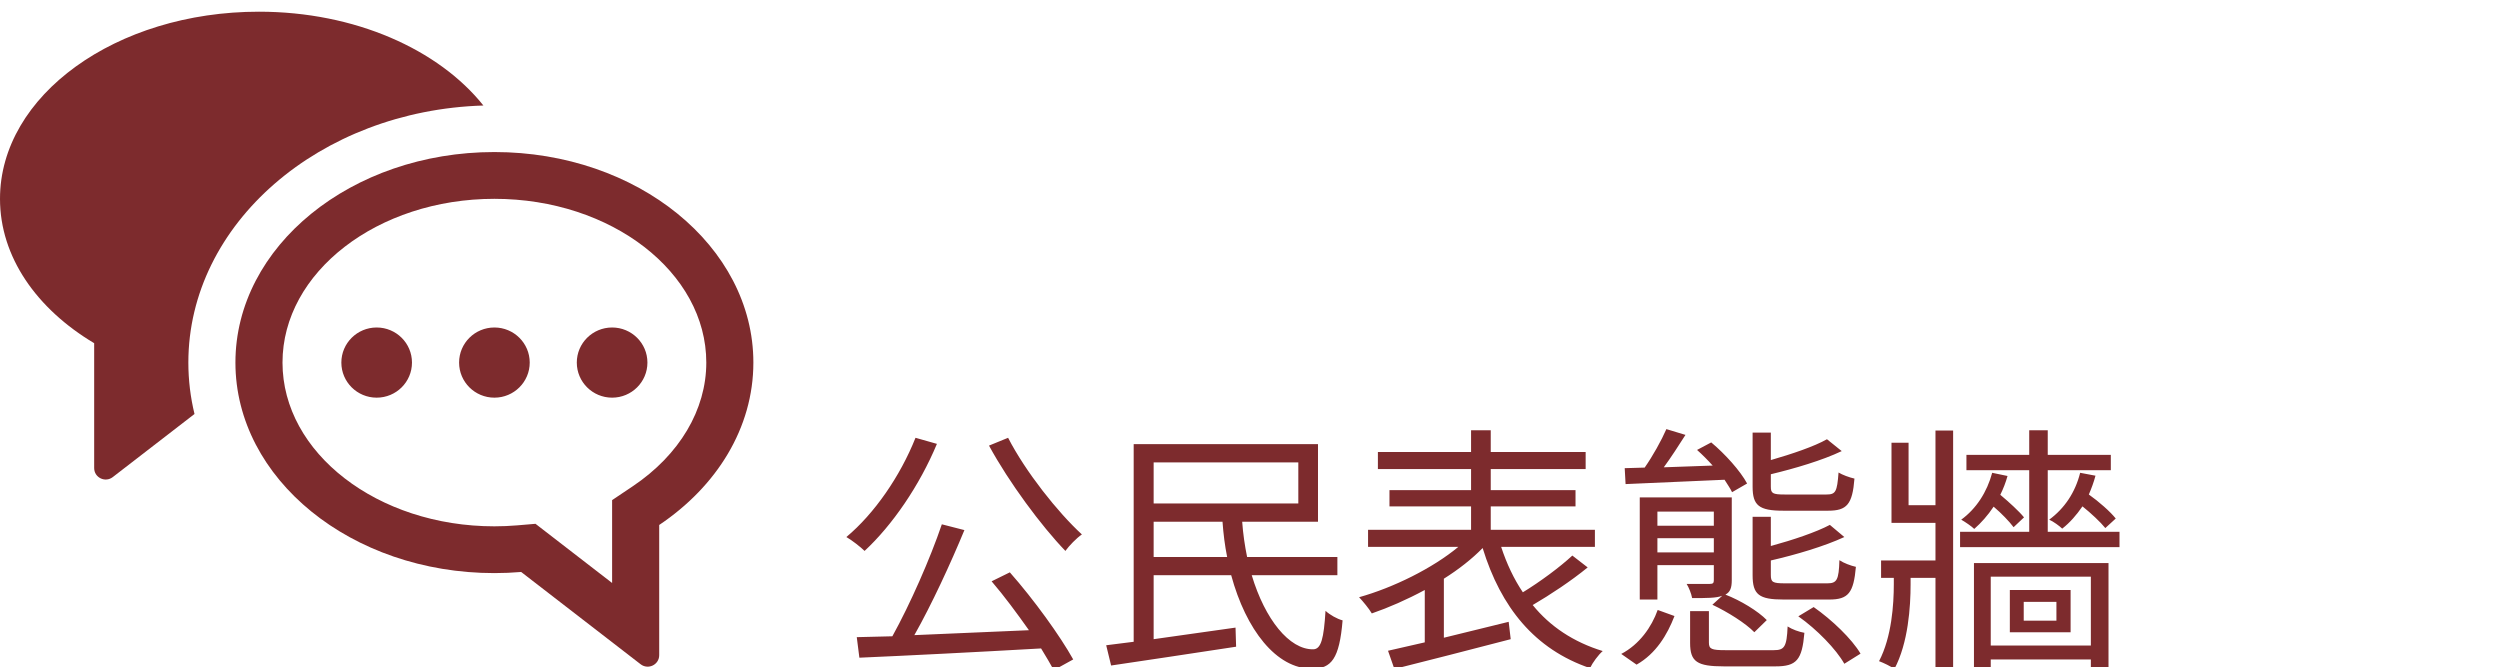
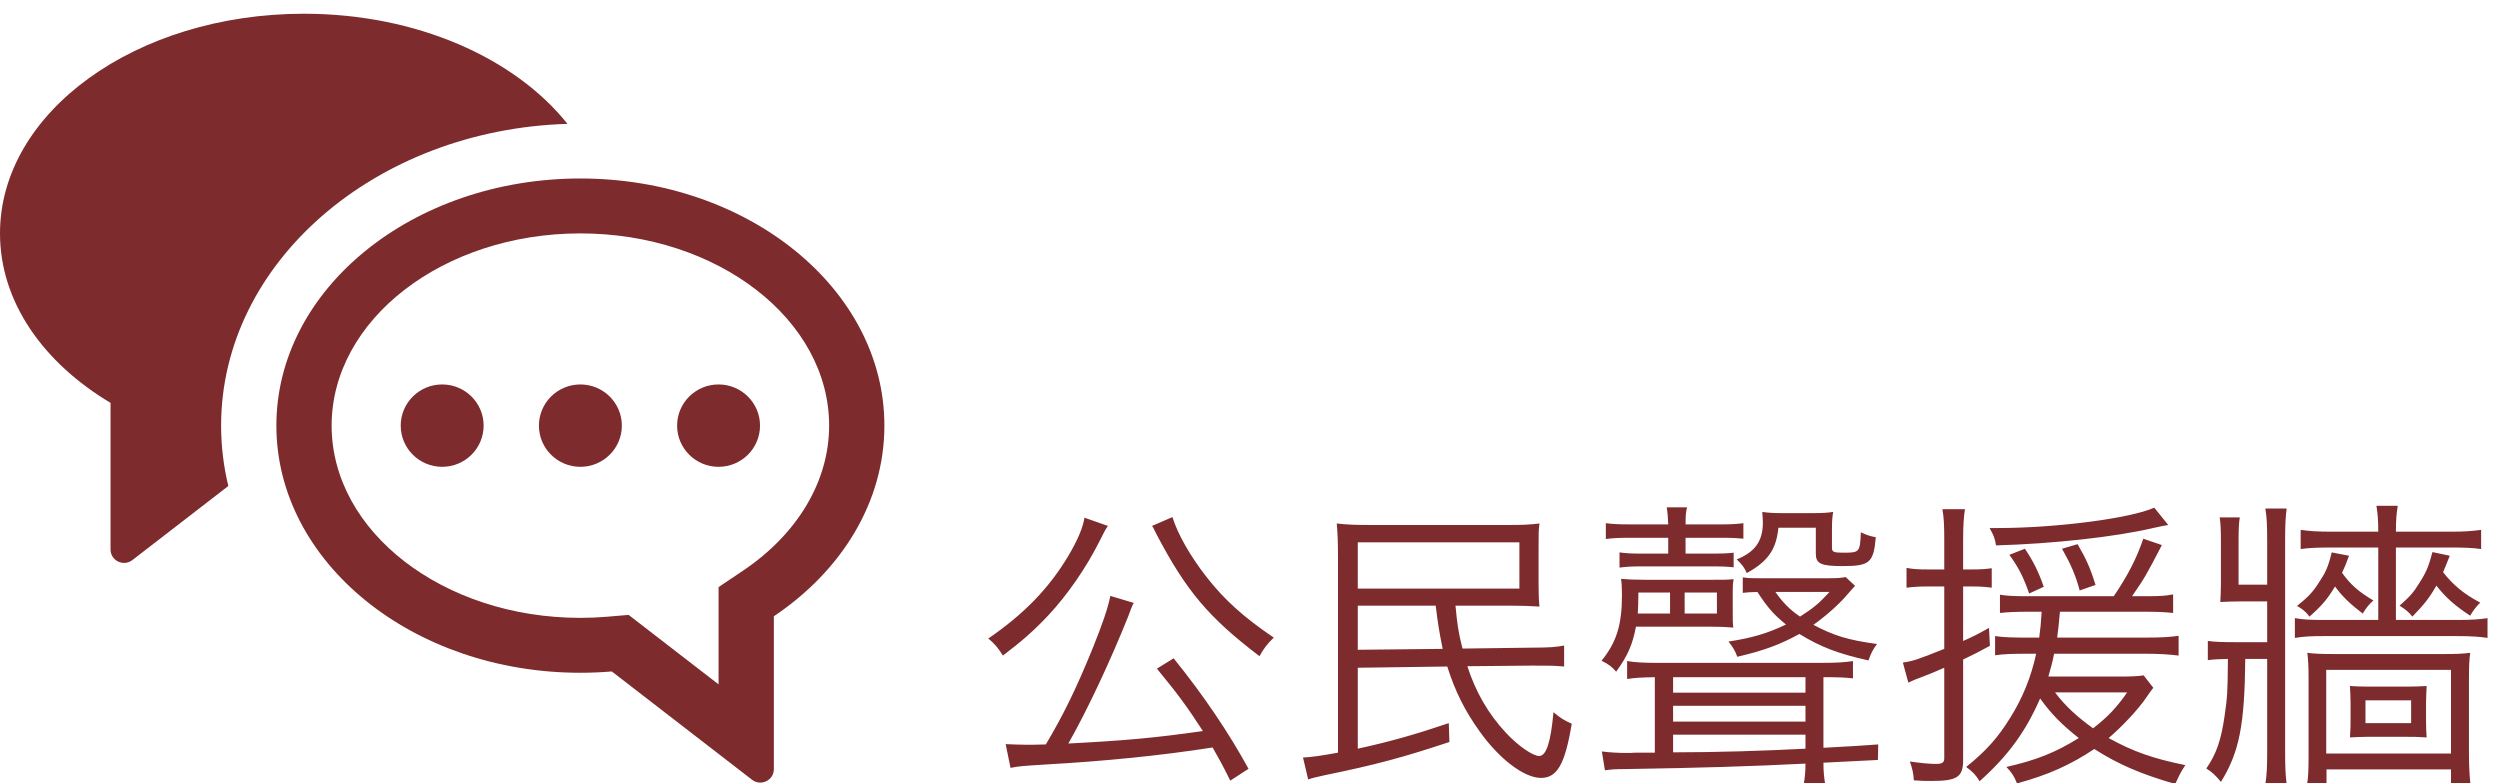
- <svg xmlns="http://www.w3.org/2000/svg" width="135px" height="36px" viewBox="0 0 135 36" version="1.1">
+ <svg xmlns="http://www.w3.org/2000/svg" width="115px" height="36px" viewBox="0 0 115 36" version="1.1">
  <defs />
  <g id="Page-1" stroke="none" stroke-width="1" fill="none" fill-rule="evenodd">
    <g id="people-selected" fill="#7D2B2D">
-       <text id="公民表態牆" font-family="Hiragino Kaku Gothic ProN" font-size="14" font-weight="313">
-         <tspan x="45" y="35">公民表態牆</tspan>
-       </text>
      <g id="people" transform="translate(0, 0.631579)">
        <path d="M10.171,18.947 C10.171,11.453 17.265,5.331 26.104,5.066 C23.688,2.039 19.167,0 13.984,0 C6.261,0 0,4.524 0,10.105 C0,13.244 1.979,16.047 5.085,17.901 L5.085,24.644 C5.085,25.158 5.68,25.448 6.089,25.132 L10.503,21.724 C10.286,20.826 10.171,19.898 10.171,18.947" id="Fill-1" />
        <path d="M26.698,7.579 C18.974,7.579 12.713,12.669 12.713,18.947 C12.713,25.226 18.974,30.316 26.698,30.316 C27.186,30.316 27.668,30.295 28.143,30.255 L34.593,35.237 C35.002,35.553 35.597,35.264 35.597,34.749 L35.597,27.717 C38.703,25.632 40.682,22.478 40.682,18.947 C40.682,12.669 34.421,7.579 26.698,7.579 L26.698,7.579 L26.698,7.579 Z M34.173,25.624 L33.054,26.375 L33.054,30.849 L28.917,27.654 L27.926,27.738 C27.526,27.772 27.112,27.79 26.698,27.79 C20.388,27.79 15.255,23.824 15.255,18.947 C15.255,14.071 20.388,10.105 26.698,10.105 C33.007,10.105 38.14,14.071 38.14,18.947 C38.14,21.497 36.694,23.931 34.173,25.624 L34.173,25.624 L34.173,25.624 Z M33.054,17.053 C32.001,17.053 31.147,17.901 31.147,18.947 C31.147,19.994 32.001,20.842 33.054,20.842 C34.107,20.842 34.961,19.994 34.961,18.947 C34.961,17.901 34.107,17.053 33.054,17.053 L33.054,17.053 L33.054,17.053 Z M20.34,17.053 C19.287,17.053 18.433,17.901 18.433,18.947 C18.433,19.994 19.287,20.842 20.34,20.842 C21.393,20.842 22.247,19.994 22.247,18.947 C22.247,17.901 21.393,17.053 20.34,17.053 L20.34,17.053 L20.34,17.053 Z M26.698,17.053 C25.644,17.053 24.791,17.901 24.791,18.947 C24.791,19.994 25.644,20.842 26.698,20.842 C27.75,20.842 28.605,19.994 28.605,18.947 C28.605,17.901 27.75,17.053 26.698,17.053 L26.698,17.053 L26.698,17.053 Z" id="Fill-2" />
      </g>
+       <path d="M57.432,35.364 C56.494,33.656 55.374,32.004 53.988,30.282 L53.218,30.758 C54.198,31.948 54.618,32.522 55.332,33.628 C53.176,33.936 51.832,34.062 49.144,34.202 C50.026,32.648 51.062,30.436 51.888,28.378 C52,28.07 52.056,27.93 52.112,27.804 C52.126,27.79 52.14,27.762 52.154,27.734 L51.076,27.412 C50.964,27.972 50.726,28.672 50.264,29.82 C49.522,31.64 48.934,32.858 48.108,34.244 C47.646,34.258 47.492,34.258 47.198,34.258 C46.946,34.258 46.61,34.244 46.26,34.23 L46.484,35.322 C46.918,35.238 47.002,35.238 48.08,35.168 C50.81,35.014 53.358,34.762 55.78,34.384 C56.088,34.93 56.242,35.196 56.592,35.91 L57.432,35.364 Z M49.886,23.814 C49.816,24.276 49.564,24.864 49.13,25.592 C48.248,27.062 47.114,28.238 45.462,29.372 C45.756,29.61 45.924,29.82 46.134,30.156 C47.002,29.498 47.562,29.008 48.22,28.308 C49.088,27.384 49.97,26.11 50.572,24.906 C50.796,24.458 50.838,24.374 50.964,24.192 L49.886,23.814 Z M52.994,24.192 C53.064,24.29 53.092,24.36 53.204,24.584 C54.562,27.174 55.598,28.406 57.936,30.184 C58.132,29.834 58.286,29.624 58.594,29.33 C57.208,28.392 56.326,27.594 55.514,26.558 C54.744,25.578 54.17,24.556 53.932,23.786 L52.994,24.192 Z M69.43,27.86 C69.99,27.86 70.396,27.874 70.816,27.902 C70.788,27.65 70.774,27.384 70.774,26.866 L70.774,25.2 C70.774,24.57 70.774,24.36 70.816,24.08 C70.382,24.136 69.976,24.15 69.36,24.15 L63.13,24.15 C62.374,24.15 61.94,24.136 61.492,24.08 C61.534,24.612 61.548,24.976 61.548,25.662 L61.548,34.622 C60.792,34.762 60.302,34.832 59.938,34.846 L60.176,35.854 C60.33,35.798 60.61,35.728 60.946,35.658 C63.326,35.168 64.516,34.846 66.672,34.132 L66.644,33.264 C65.118,33.782 63.928,34.118 62.458,34.44 L62.458,30.716 L66.574,30.66 C66.938,31.808 67.386,32.704 68.072,33.656 C68.982,34.93 70.116,35.784 70.886,35.784 C71.628,35.784 71.992,35.154 72.3,33.292 C71.936,33.124 71.81,33.054 71.46,32.76 C71.334,34.16 71.124,34.776 70.802,34.776 C70.508,34.776 69.822,34.3 69.276,33.712 C68.464,32.844 67.876,31.822 67.498,30.646 L70.48,30.618 C71.432,30.618 71.432,30.618 71.95,30.66 L71.95,29.694 C71.6,29.764 71.278,29.792 70.466,29.792 L67.274,29.834 C67.078,29.05 67.036,28.728 66.952,27.86 L69.43,27.86 Z M66.042,27.86 C66.14,28.672 66.224,29.176 66.364,29.848 L62.458,29.89 L62.458,27.86 L66.042,27.86 Z M62.458,24.948 L69.892,24.948 L69.892,27.076 L62.458,27.076 L62.458,24.948 Z M76.738,24.738 L76.738,25.466 L75.492,25.466 C75.044,25.466 74.792,25.452 74.498,25.41 L74.498,26.11 C74.82,26.068 75.044,26.054 75.492,26.054 L78.726,26.054 C79.286,26.054 79.468,26.068 79.748,26.096 L79.748,25.424 C79.496,25.452 79.286,25.466 78.726,25.466 L77.536,25.466 L77.536,24.738 L79.174,24.738 C79.734,24.738 79.902,24.752 80.196,24.78 L80.196,24.066 C79.888,24.108 79.608,24.122 79.16,24.122 L77.536,24.122 C77.536,23.702 77.55,23.548 77.606,23.338 L76.668,23.338 C76.71,23.576 76.724,23.786 76.738,24.122 L74.974,24.122 C74.47,24.122 74.19,24.108 73.868,24.066 L73.868,24.794 C74.204,24.752 74.456,24.738 74.974,24.738 L76.738,24.738 Z M84.9,26.544 C84.69,26.586 84.494,26.6 84.046,26.6 L81.05,26.6 C80.546,26.6 80.434,26.6 80.168,26.558 L80.168,27.272 C80.392,27.244 80.434,27.244 80.84,27.23 C81.344,28 81.61,28.28 82.156,28.728 C81.274,29.148 80.588,29.344 79.51,29.512 C79.692,29.736 79.818,29.932 79.916,30.212 C81.176,29.918 81.904,29.638 82.772,29.162 C83.752,29.764 84.564,30.072 85.95,30.38 C86.062,30.058 86.146,29.89 86.342,29.624 C85.012,29.442 84.368,29.246 83.416,28.742 C83.976,28.35 84.606,27.79 84.97,27.356 C85.166,27.132 85.264,27.02 85.334,26.95 L84.9,26.544 Z M84.158,27.23 C83.668,27.762 83.416,27.972 82.8,28.364 C82.31,28.028 82.03,27.734 81.666,27.23 L84.158,27.23 Z M76.122,34.622 C75.184,34.622 75.114,34.622 75.016,34.636 L74.792,34.636 C74.442,34.636 73.966,34.608 73.686,34.566 L73.826,35.434 C74.106,35.392 74.316,35.378 74.736,35.378 C78.264,35.322 80.532,35.252 83.052,35.126 C83.052,35.518 83.024,35.77 82.968,36.092 L83.962,36.092 C83.906,35.756 83.878,35.49 83.878,35.084 C85.334,35.014 85.334,35.014 86.384,34.958 L86.398,34.244 C85.418,34.314 85.418,34.314 83.878,34.398 L83.878,31.15 C84.55,31.15 84.9,31.164 85.236,31.206 L85.236,30.408 C84.914,30.464 84.494,30.492 83.752,30.492 L76.248,30.492 C75.576,30.492 75.17,30.464 74.848,30.408 L74.848,31.234 C75.212,31.178 75.436,31.164 76.122,31.15 L76.122,34.622 Z M76.962,33.796 L83.052,33.796 L83.052,34.44 C81.19,34.538 78.908,34.608 76.962,34.608 L76.962,33.796 Z M76.962,33.194 L76.962,32.466 L83.052,32.466 L83.052,33.194 L76.962,33.194 Z M76.962,31.864 L76.962,31.15 L83.052,31.15 L83.052,31.864 L76.962,31.864 Z M78.6,28.826 C79.132,28.826 79.37,28.84 79.734,28.868 C79.706,28.7 79.706,28.56 79.706,28.14 L79.706,27.244 C79.706,27.006 79.706,26.852 79.748,26.642 C79.468,26.67 79.286,26.67 78.712,26.67 L75.66,26.67 C75.198,26.67 74.918,26.656 74.568,26.628 C74.596,26.81 74.61,27.034 74.61,27.37 C74.61,28.756 74.358,29.54 73.672,30.394 C74.008,30.562 74.134,30.66 74.344,30.898 C74.89,30.142 75.1,29.638 75.254,28.826 L78.6,28.826 Z M76.822,27.258 L76.822,28.224 L75.338,28.224 C75.352,27.944 75.366,27.72 75.366,27.258 L76.822,27.258 Z M77.494,28.224 L77.494,27.258 L78.978,27.258 L78.978,28.224 L77.494,28.224 Z M83.528,24.276 L83.528,25.466 C83.528,25.928 83.752,26.04 84.76,26.04 C86.006,26.04 86.188,25.886 86.286,24.71 C86.034,24.668 85.866,24.612 85.6,24.486 C85.558,25.41 85.544,25.424 84.774,25.424 C84.354,25.424 84.27,25.382 84.27,25.214 L84.27,24.304 C84.27,23.996 84.284,23.786 84.326,23.548 C84.06,23.59 83.836,23.604 83.374,23.604 L82.016,23.604 C81.554,23.604 81.358,23.59 81.064,23.548 C81.078,23.73 81.092,23.912 81.092,24.038 C81.092,24.892 80.728,25.396 79.888,25.732 C80.14,25.97 80.252,26.124 80.35,26.362 C81.316,25.83 81.708,25.284 81.806,24.276 L83.528,24.276 Z M93.916,28.14 C93.888,28.616 93.86,28.924 93.804,29.33 L93.23,29.33 C92.586,29.33 92.152,29.316 91.774,29.26 L91.774,30.142 C92.18,30.086 92.558,30.072 93.216,30.072 L93.664,30.072 C93.426,31.164 93.034,32.116 92.474,33.012 C91.9,33.936 91.368,34.538 90.444,35.28 C90.752,35.504 90.906,35.672 91.06,35.938 C92.362,34.776 93.174,33.67 93.846,32.13 C94.336,32.816 94.854,33.348 95.624,33.95 C94.546,34.622 93.65,34.972 92.292,35.28 C92.53,35.518 92.656,35.714 92.782,36.036 C94.224,35.644 95.246,35.182 96.338,34.454 C97.43,35.154 98.466,35.602 100.062,36.064 C100.23,35.686 100.314,35.518 100.524,35.196 C99.012,34.888 98.116,34.566 96.996,33.95 C97.598,33.446 98.382,32.606 98.718,32.102 C98.97,31.738 98.97,31.738 99.054,31.64 L98.606,31.066 C98.368,31.108 98.046,31.122 97.43,31.122 L94.224,31.122 C94.336,30.73 94.406,30.492 94.49,30.072 L98.69,30.072 C99.292,30.072 99.768,30.1 100.216,30.156 L100.216,29.246 C99.852,29.302 99.432,29.33 98.69,29.33 L94.63,29.33 C94.686,28.91 94.7,28.77 94.756,28.14 L98.662,28.14 C99.208,28.14 99.572,28.154 99.964,28.196 L99.964,27.342 C99.614,27.412 99.334,27.426 98.732,27.426 L98.074,27.426 C98.634,26.614 98.69,26.53 99.446,25.074 L98.592,24.78 C98.284,25.676 97.906,26.432 97.234,27.426 L93.258,27.426 C92.67,27.426 92.32,27.412 91.998,27.356 L91.998,28.196 C92.376,28.154 92.768,28.14 93.314,28.14 L93.916,28.14 Z M97.85,31.85 C97.374,32.536 96.968,32.97 96.282,33.502 C95.54,32.97 94.98,32.452 94.532,31.85 L97.85,31.85 Z M89.436,26.194 L88.638,26.194 C88.246,26.194 88.008,26.18 87.7,26.124 L87.7,27.034 C88.05,26.992 88.302,26.978 88.638,26.978 L89.436,26.978 L89.436,29.848 C88.218,30.338 88.008,30.408 87.532,30.478 L87.784,31.402 C88.008,31.29 88.148,31.234 88.386,31.15 C88.834,30.982 88.848,30.968 89.436,30.716 L89.436,34.874 C89.436,35.07 89.352,35.14 89.058,35.14 C88.75,35.14 88.316,35.098 87.854,35.028 C87.966,35.35 88.022,35.588 88.036,35.896 C88.414,35.924 88.568,35.924 88.862,35.924 C90.024,35.924 90.304,35.742 90.304,34.972 L90.304,30.338 C90.808,30.1 90.99,30.002 91.536,29.708 L91.494,28.882 C90.948,29.19 90.752,29.288 90.304,29.484 L90.304,26.978 L90.738,26.978 C91.088,26.978 91.312,26.992 91.62,27.034 L91.62,26.138 C91.34,26.18 91.102,26.194 90.738,26.194 L90.304,26.194 L90.304,24.836 C90.304,24.192 90.332,23.786 90.388,23.422 L89.352,23.422 C89.422,23.842 89.436,24.192 89.436,24.85 L89.436,26.194 Z M99.096,23.352 C98.018,23.842 94.602,24.29 91.872,24.29 L91.522,24.29 C91.718,24.654 91.76,24.738 91.816,25.088 C94.406,25.018 97.318,24.696 99.04,24.29 C99.488,24.192 99.488,24.192 99.74,24.15 L99.096,23.352 Z M94.014,26.992 C93.762,26.278 93.538,25.83 93.146,25.242 L92.432,25.522 C92.866,26.124 93.076,26.544 93.342,27.3 L94.014,26.992 Z M96.394,26.908 C96.142,26.096 95.96,25.704 95.568,25.032 L94.854,25.242 C95.246,25.942 95.47,26.432 95.666,27.16 L96.394,26.908 Z M104.29,26.894 L102.974,26.894 L102.974,24.864 C102.974,24.332 102.988,24.052 103.03,23.8 L102.106,23.8 C102.148,24.052 102.162,24.402 102.162,24.906 L102.162,26.866 C102.162,27.16 102.148,27.426 102.134,27.692 C102.456,27.678 102.694,27.664 103.114,27.664 L104.29,27.664 L104.29,29.54 L102.806,29.54 C102.204,29.54 101.882,29.526 101.56,29.484 L101.56,30.366 C101.868,30.324 102.036,30.324 102.484,30.31 C102.47,31.976 102.456,32.032 102.33,32.942 C102.176,34.02 101.952,34.692 101.49,35.35 C101.77,35.532 101.882,35.63 102.162,35.966 C103.016,34.594 103.254,33.32 103.282,30.31 L104.29,30.31 L104.29,34.51 C104.29,35.266 104.276,35.644 104.206,36.064 L105.186,36.064 C105.13,35.644 105.116,35.266 105.116,34.524 L105.116,24.934 C105.116,24.178 105.13,23.828 105.186,23.394 L104.206,23.394 C104.276,23.8 104.29,24.164 104.29,24.92 L104.29,26.894 Z M109.4,25.186 L109.4,28.518 L106.922,28.518 C106.278,28.518 105.942,28.504 105.564,28.434 L105.564,29.344 C105.984,29.274 106.334,29.26 106.936,29.26 L112.998,29.26 C113.67,29.26 114.062,29.288 114.426,29.344 L114.426,28.434 C114.062,28.49 113.684,28.518 113.068,28.518 L110.212,28.518 L110.212,25.186 L112.76,25.186 C113.348,25.186 113.74,25.2 114.132,25.256 L114.132,24.374 C113.726,24.43 113.362,24.458 112.718,24.458 L110.212,24.458 C110.212,23.884 110.24,23.632 110.296,23.268 L109.316,23.268 C109.372,23.632 109.4,23.898 109.4,24.458 L107.272,24.458 C106.614,24.458 106.222,24.43 105.83,24.374 L105.83,25.256 C106.25,25.2 106.6,25.186 107.23,25.186 L109.4,25.186 Z M107.258,25.41 C107.104,26.068 106.978,26.334 106.67,26.796 C106.376,27.258 106.166,27.468 105.662,27.874 C105.9,28 106.082,28.154 106.236,28.364 C106.824,27.846 107.062,27.552 107.412,26.978 C107.72,27.412 108.112,27.79 108.686,28.224 C108.84,27.972 108.952,27.818 109.176,27.622 C108.49,27.216 108.126,26.894 107.734,26.348 C107.846,26.11 107.902,25.984 108.056,25.564 L107.258,25.41 Z M111.892,25.396 C111.724,26.026 111.626,26.292 111.304,26.796 C111.024,27.258 110.842,27.454 110.38,27.86 C110.688,28.056 110.814,28.168 110.968,28.364 C111.486,27.832 111.752,27.51 112.074,26.936 C112.48,27.468 112.942,27.874 113.628,28.322 C113.782,28.056 113.908,27.902 114.09,27.72 C113.32,27.314 112.83,26.894 112.382,26.32 C112.494,26.068 112.536,25.942 112.69,25.564 L111.892,25.396 Z M108.126,33.138 C108.126,33.348 108.126,33.544 108.098,33.922 C108.378,33.908 108.616,33.894 108.868,33.894 L110.744,33.894 C111.024,33.894 111.22,33.894 111.626,33.922 C111.612,33.726 111.598,33.474 111.598,33.222 L111.598,32.354 C111.598,32.116 111.612,31.892 111.626,31.556 C111.36,31.57 111.094,31.584 110.786,31.584 L108.882,31.584 C108.546,31.584 108.35,31.57 108.098,31.556 C108.112,31.892 108.126,32.074 108.126,32.298 L108.126,33.138 Z M108.812,32.214 L110.912,32.214 L110.912,33.264 L108.812,33.264 L108.812,32.214 Z M107.02,35.392 L112.746,35.392 L112.746,36.078 L113.642,36.078 C113.6,35.714 113.572,35.252 113.572,34.678 L113.572,31.192 C113.572,30.646 113.586,30.366 113.628,30.03 C113.306,30.072 112.998,30.086 112.438,30.086 L107.356,30.086 C106.796,30.086 106.46,30.072 106.138,30.03 C106.18,30.408 106.194,30.674 106.194,31.22 L106.194,34.734 C106.194,35.434 106.18,35.784 106.124,36.064 L107.02,36.064 L107.02,35.392 Z M107.006,30.814 L112.746,30.814 L112.746,34.664 L107.006,34.664 L107.006,30.814 Z" id="公民聲援牆" />
    </g>
  </g>
</svg>
